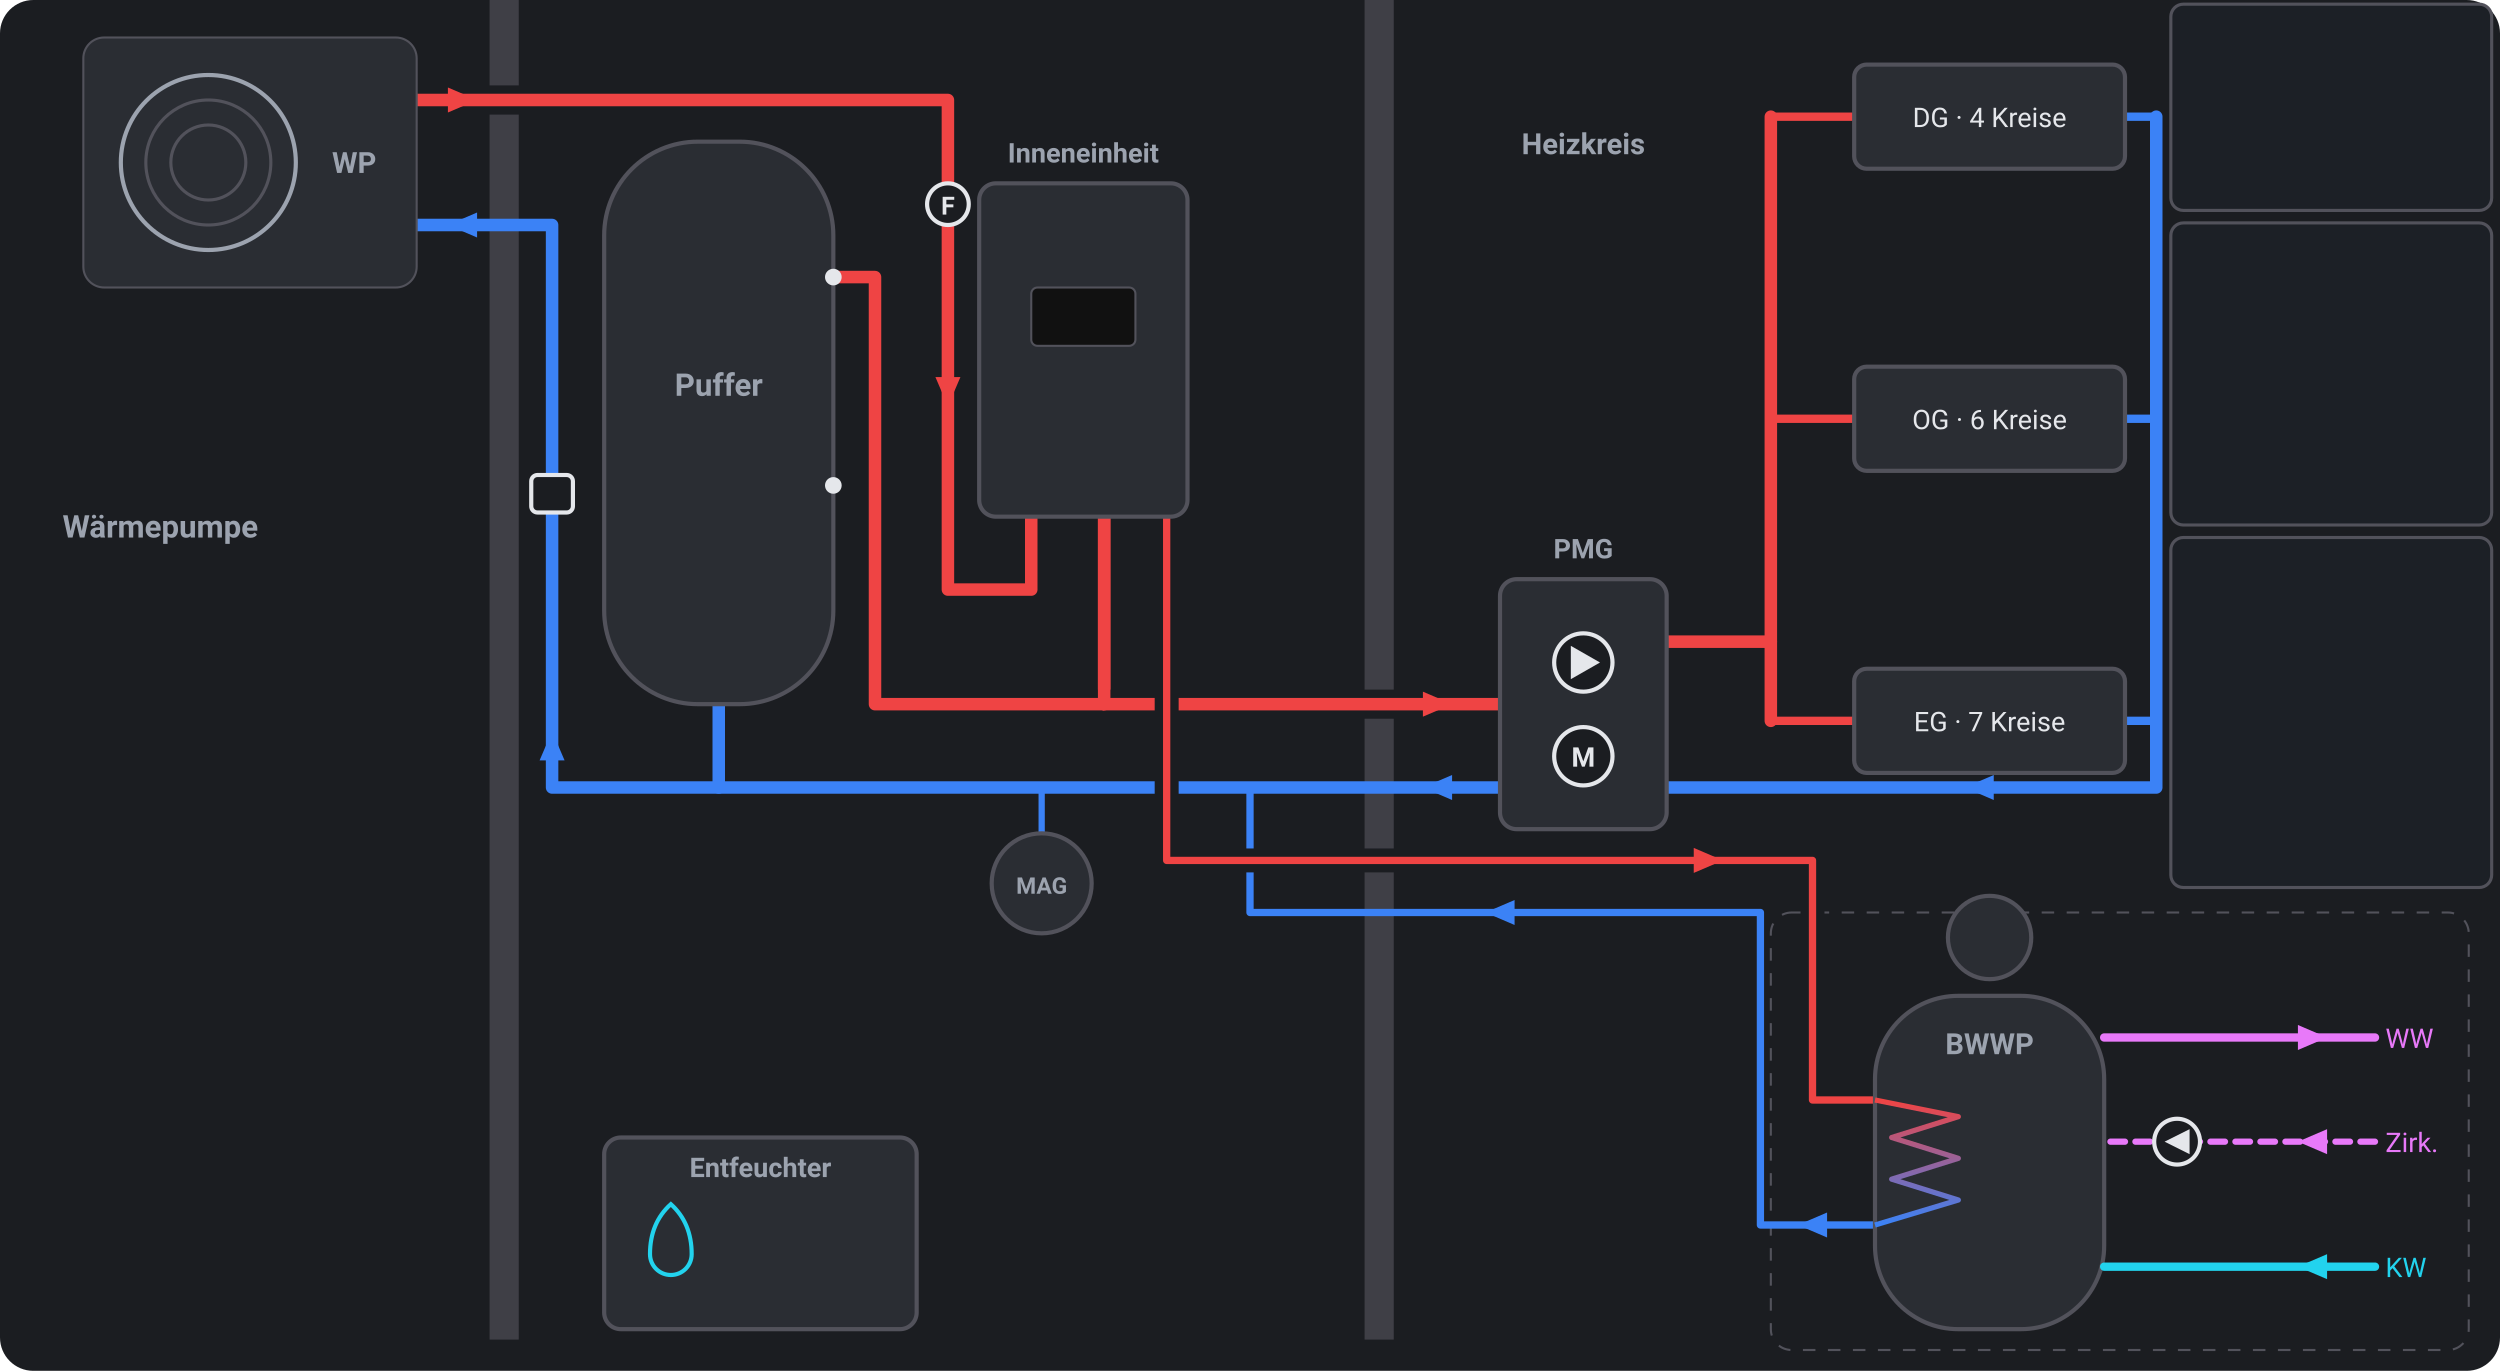
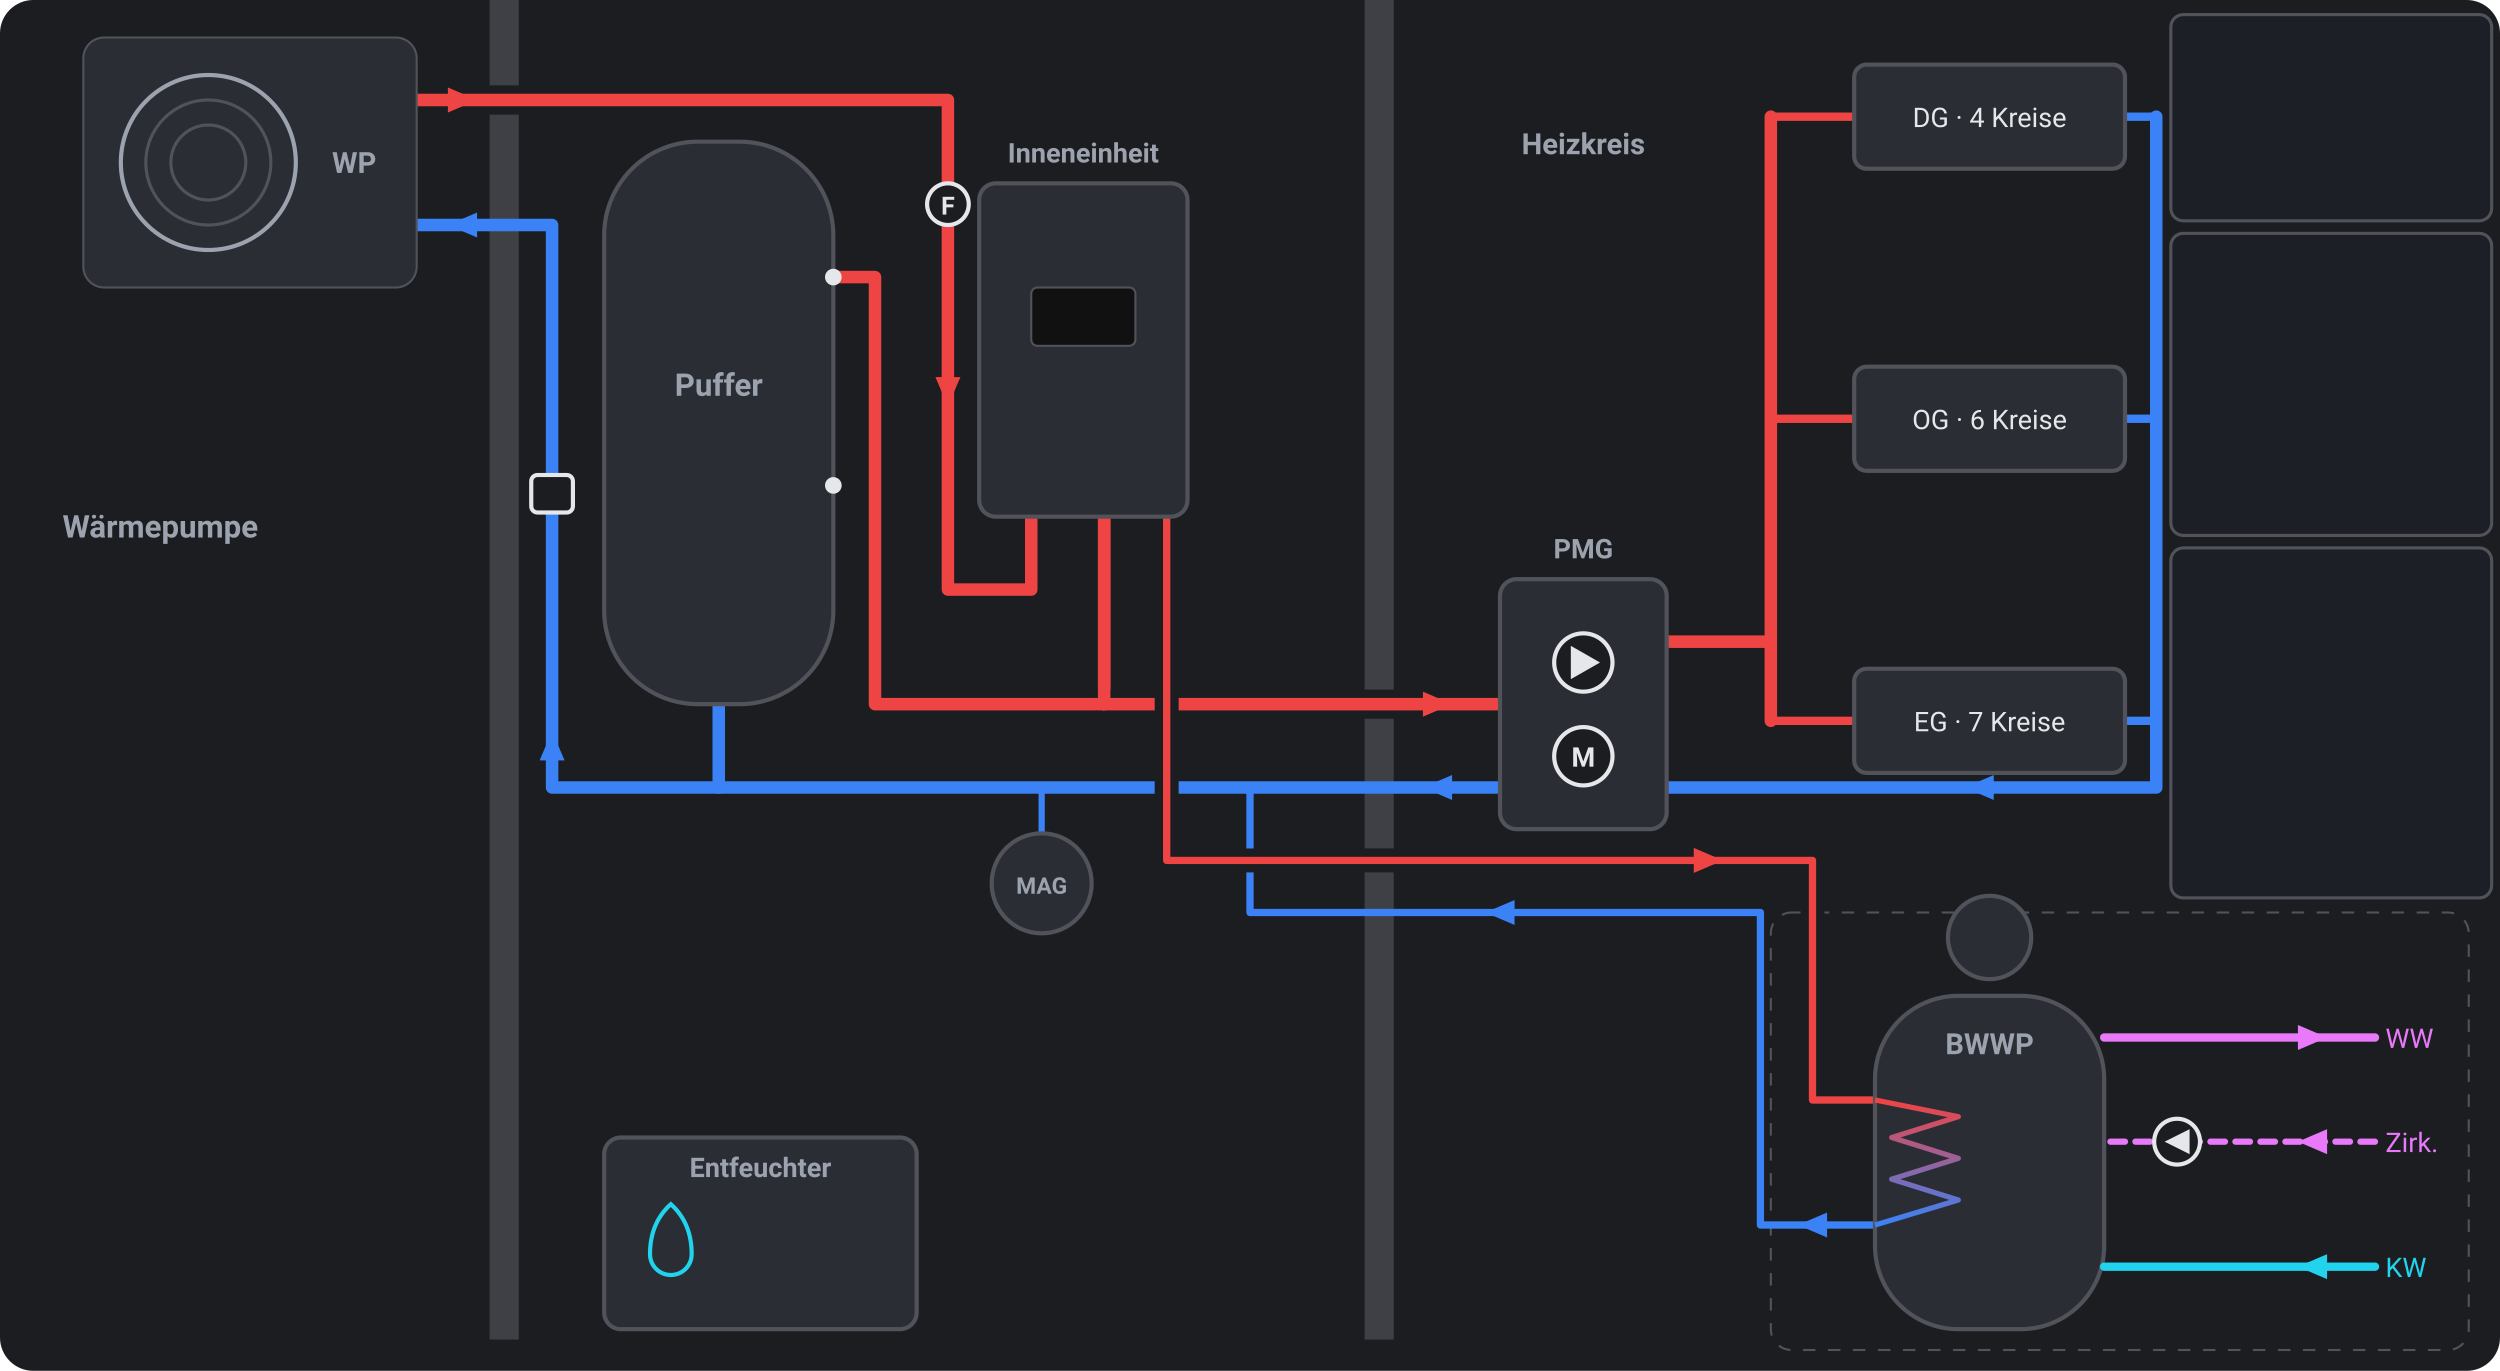
<svg xmlns="http://www.w3.org/2000/svg" viewBox="0 62 1200 658" width="1200" height="658">
  <rect y="62" width="1200" height="658" rx="16" fill="#1b1d21" />
  <rect x="235" y="62" width="14" height="643" fill="#3f3f46" />
  <rect x="655" y="62" width="14" height="643" fill="#3f3f46" />
  <rect x="850" y="500" width="335" height="210" rx="10" fill="none" stroke="#52525b" stroke-dasharray="6 6" />
  <path d="M720,440 H265 V170 H200" fill="none" stroke="#3b82f6" stroke-width="6" stroke-linejoin="round" stroke-linecap="round" />
  <path d="M345,400 V440" fill="none" stroke="#3b82f6" stroke-width="6" stroke-linejoin="round" stroke-linecap="round" />
  <path d="M900,650 H845 V500 H600 V440" fill="none" stroke="#3b82f6" stroke-width="3.5" stroke-linejoin="round" stroke-linecap="round" />
  <path d="M1035,118 V440 H800" fill="none" stroke="#3b82f6" stroke-width="6" stroke-linejoin="round" stroke-linecap="round" />
  <path d="M1020,118 H1035" fill="none" stroke="#3b82f6" stroke-width="4" stroke-linejoin="round" stroke-linecap="round" />
  <path d="M1020,263 H1035" fill="none" stroke="#3b82f6" stroke-width="4" stroke-linejoin="round" stroke-linecap="round" />
  <path d="M1020,408 H1035" fill="none" stroke="#3b82f6" stroke-width="4" stroke-linejoin="round" stroke-linecap="round" />
  <path d="M500,440 V462" fill="none" stroke="#3b82f6" stroke-width="3" stroke-linejoin="round" stroke-linecap="round" />
  <path d="M200,110 H455 V345 H495 V310" fill="none" stroke="#1b1d21" stroke-width="14" stroke-linejoin="round" />
  <path d="M200,110 H455 V345 H495 V310" fill="none" stroke="#ef4444" stroke-width="6" stroke-linejoin="round" stroke-linecap="round" />
  <path d="M530,310 V400" fill="none" stroke="#1b1d21" stroke-width="14" stroke-linejoin="round" />
  <path d="M530,310 V400" fill="none" stroke="#ef4444" stroke-width="6" stroke-linejoin="round" stroke-linecap="round" />
  <path d="M530,400 H420 V195 H400" fill="none" stroke="#1b1d21" stroke-width="14" stroke-linejoin="round" />
  <path d="M530,400 H420 V195 H400" fill="none" stroke="#ef4444" stroke-width="6" stroke-linejoin="round" stroke-linecap="round" />
  <path d="M530,400 H720" fill="none" stroke="#1b1d21" stroke-width="14" stroke-linejoin="round" />
  <path d="M530,400 H720" fill="none" stroke="#ef4444" stroke-width="6" stroke-linejoin="round" stroke-linecap="round" />
  <path d="M530,310 V400" fill="none" stroke="#ef4444" stroke-width="6" stroke-linejoin="round" stroke-linecap="round" />
  <path d="M560,310 V475 H870 V590 H900" fill="none" stroke="#1b1d21" stroke-width="11.5" stroke-linejoin="round" />
  <path d="M560,310 V475 H870 V590 H900" fill="none" stroke="#ef4444" stroke-width="3.5" stroke-linejoin="round" stroke-linecap="round" />
  <path d="M800,370 H850" fill="none" stroke="#ef4444" stroke-width="6" stroke-linejoin="round" stroke-linecap="round" />
  <path d="M850,118 V408" fill="none" stroke="#ef4444" stroke-width="6" stroke-linejoin="round" stroke-linecap="round" />
  <path d="M850,118 H890" fill="none" stroke="#ef4444" stroke-width="4" stroke-linejoin="round" stroke-linecap="round" />
  <path d="M850,263 H890" fill="none" stroke="#ef4444" stroke-width="4" stroke-linejoin="round" stroke-linecap="round" />
  <path d="M850,408 H890" fill="none" stroke="#ef4444" stroke-width="4" stroke-linejoin="round" stroke-linecap="round" />
  <polygon points="215,104 229,110 215,116" fill="#ef4444" />
  <polygon points="229,164 215,170 229,176" fill="#3b82f6" />
  <polygon points="259,427 265,413 271,427" fill="#3b82f6" />
  <polygon points="683,394 697,400 683,406" fill="#ef4444" />
  <polygon points="813,469 827,475 813,481" fill="#ef4444" />
  <polygon points="697,434 683,440 697,446" fill="#3b82f6" />
  <polygon points="957,434 943,440 957,446" fill="#3b82f6" />
  <polygon points="877,644 863,650 877,656" fill="#3b82f6" />
  <polygon points="727,494 713,500 727,506" fill="#3b82f6" />
  <polygon points="449,243 455,257 461,243" fill="#ef4444" />
  <rect x="40" y="80" width="160" height="120" rx="10" fill="#2a2d33" stroke="#52525b" />
  <circle cx="100" cy="140" r="42" fill="none" stroke="#9ca3af" stroke-width="2" />
  <circle cx="100" cy="140" r="30" fill="none" stroke="#52525b" stroke-width="1.5" />
  <circle cx="100" cy="140" r="18" fill="none" stroke="#52525b" stroke-width="1.5" />
  <text x="170" y="145" font-size="14" fill="#9ca3af" text-anchor="middle" font-weight="600" font-family="-apple-system,Segoe UI,Roboto,sans-serif">WP</text>
  <circle cx="455" cy="160" r="10" fill="#1b1d21" stroke="#e5e7eb" stroke-width="2" />
  <text x="455" y="165" font-size="12" fill="#e5e7eb" text-anchor="middle" font-weight="600" font-family="-apple-system,Segoe UI,Roboto,sans-serif">F</text>
  <rect x="255" y="290" width="20" height="18" rx="3" fill="#1b1d21" stroke="#e5e7eb" stroke-width="2" />
  <rect x="290" y="130" width="110" height="270" rx="45" fill="#2a2d33" stroke="#52525b" stroke-width="2" />
  <text x="345" y="252" font-size="15" fill="#9ca3af" text-anchor="middle" font-weight="600" font-family="-apple-system,Segoe UI,Roboto,sans-serif">Puffer</text>
  <circle cx="400" cy="195" r="4" fill="#e5e7eb" />
  <circle cx="400" cy="295" r="4" fill="#e5e7eb" />
  <rect x="470" y="150" width="100" height="160" rx="8" fill="#2a2d33" stroke="#52525b" stroke-width="2" />
  <rect x="495" y="200" width="50" height="28" rx="3" fill="#111" stroke="#52525b" />
  <text x="520" y="140" font-size="13" fill="#9ca3af" text-anchor="middle" font-weight="600" font-family="-apple-system,Segoe UI,Roboto,sans-serif">Inneneinheit</text>
  <circle cx="500" cy="486" r="24" fill="#2a2d33" stroke="#52525b" stroke-width="2" />
  <text x="500" y="491" font-size="11" fill="#9ca3af" text-anchor="middle" font-weight="600" font-family="-apple-system,Segoe UI,Roboto,sans-serif">MAG</text>
  <rect x="720" y="340" width="80" height="120" rx="8" fill="#2a2d33" stroke="#52525b" stroke-width="2" />
  <circle cx="760" cy="380" r="14" fill="#1b1d21" stroke="#e5e7eb" stroke-width="2" />
  <polygon points="754,372 754,388 768,380" fill="#e5e7eb" />
  <circle cx="760" cy="425" r="14" fill="#1b1d21" stroke="#e5e7eb" stroke-width="2" />
  <text x="760" y="430" font-size="13" fill="#e5e7eb" text-anchor="middle" font-weight="600" font-family="-apple-system,Segoe UI,Roboto,sans-serif">M</text>
  <text x="760" y="330" font-size="13" fill="#9ca3af" text-anchor="middle" font-weight="600" font-family="-apple-system,Segoe UI,Roboto,sans-serif">PMG</text>
  <rect x="890" y="93" width="130" height="50" rx="6" fill="#2a2d33" stroke="#52525b" stroke-width="2" />
  <text x="955" y="123" font-size="13" fill="#e5e7eb" text-anchor="middle" font-weight="normal" font-family="-apple-system,Segoe UI,Roboto,sans-serif">DG · 4 Kreise</text>
  <rect x="890" y="238" width="130" height="50" rx="6" fill="#2a2d33" stroke="#52525b" stroke-width="2" />
  <text x="955" y="268" font-size="13" fill="#e5e7eb" text-anchor="middle" font-weight="normal" font-family="-apple-system,Segoe UI,Roboto,sans-serif">OG · 6 Kreise</text>
  <rect x="890" y="383" width="130" height="50" rx="6" fill="#2a2d33" stroke="#52525b" stroke-width="2" />
  <text x="955" y="413" font-size="13" fill="#e5e7eb" text-anchor="middle" font-weight="normal" font-family="-apple-system,Segoe UI,Roboto,sans-serif">EG · 7 Kreise</text>
  <rect x="900" y="540" width="110" height="160" rx="40" fill="#2a2d33" stroke="#52525b" stroke-width="2" />
  <text x="955" y="568" font-size="14" fill="#9ca3af" text-anchor="middle" font-weight="600" font-family="-apple-system,Segoe UI,Roboto,sans-serif">BWWP</text>
  <circle cx="955" cy="512" r="20" fill="#2a2d33" stroke="#52525b" stroke-width="2" />
  <defs>
    <linearGradient id="wendel" gradientUnits="userSpaceOnUse" x1="0" y1="590" x2="0" y2="650">
      <stop offset="0" stop-color="#ef4444" />
      <stop offset="1" stop-color="#3b82f6" />
    </linearGradient>
  </defs>
  <polyline points="900,590 940,598 908,608 940,618 908,628 940,638 900,650" fill="none" stroke="url(#wendel)" stroke-width="2.5" stroke-linejoin="round" />
  <path d="M1010,560 H1140" fill="none" stroke="#e879f9" stroke-width="4" stroke-linejoin="round" stroke-linecap="round" />
  <path d="M1140,610 H1010" fill="none" stroke="#e879f9" stroke-width="3" stroke-linejoin="round" stroke-linecap="round" stroke-dasharray="7 5" />
  <path d="M1140,670 H1010" fill="none" stroke="#22d3ee" stroke-width="4" stroke-linejoin="round" stroke-linecap="round" />
  <polygon points="1103,554 1117,560 1103,566" fill="#e879f9" />
  <polygon points="1117,604 1103,610 1117,616" fill="#e879f9" />
  <polygon points="1117,664 1103,670 1117,676" fill="#22d3ee" />
  <text x="1145" y="565" font-size="13" fill="#e879f9" text-anchor="start" font-weight="normal" font-family="-apple-system,Segoe UI,Roboto,sans-serif">WW</text>
  <text x="1145" y="615" font-size="13" fill="#e879f9" text-anchor="start" font-weight="normal" font-family="-apple-system,Segoe UI,Roboto,sans-serif">Zirk.</text>
  <circle cx="1045" cy="610" r="11" fill="#1b1d21" stroke="#e5e7eb" stroke-width="2" />
  <polygon points="1051,604 1051,616 1039,610" fill="#e5e7eb" />
  <text x="1145" y="675" font-size="13" fill="#22d3ee" text-anchor="start" font-weight="normal" font-family="-apple-system,Segoe UI,Roboto,sans-serif">KW</text>
  <rect x="290" y="608" width="150" height="92" rx="8" fill="#2a2d33" stroke="#52525b" stroke-width="2" />
  <text x="365" y="627" font-size="13" fill="#9ca3af" text-anchor="middle" font-weight="600" font-family="-apple-system,Segoe UI,Roboto,sans-serif">Entfeuchter</text>
  <path d="M312,664 q0,-15 10,-24 q10,9 10,24 a10,10 0 0 1 -20,0 z" fill="none" stroke="#22d3ee" stroke-width="2" />
  <text x="30" y="320" font-size="15" fill="#9ca3af" text-anchor="start" font-weight="600" font-family="-apple-system,Segoe UI,Roboto,sans-serif">Wärmepumpe</text>
  <text x="760" y="136" font-size="14" fill="#9ca3af" text-anchor="middle" font-weight="600" font-family="-apple-system,Segoe UI,Roboto,sans-serif">Heizkreis</text>
-   <rect x="1042" y="64" width="154" height="99" rx="6" fill="#1c2026" stroke="#52525b" stroke-width="1.5" />
-   <rect x="1042" y="169" width="154" height="145" rx="6" fill="#1c2026" stroke="#52525b" stroke-width="1.5" />
-   <rect x="1042" y="320" width="154" height="168" rx="6" fill="#1c2026" stroke="#52525b" stroke-width="1.5" />
+   <rect x="1042" y="69" width="154" height="99" rx="6" fill="#1c2026" stroke="#52525b" stroke-width="1.5" />
+   <rect x="1042" y="174" width="154" height="145" rx="6" fill="#1c2026" stroke="#52525b" stroke-width="1.5" />
+   <rect x="1042" y="325" width="154" height="168" rx="6" fill="#1c2026" stroke="#52525b" stroke-width="1.5" />
</svg>
